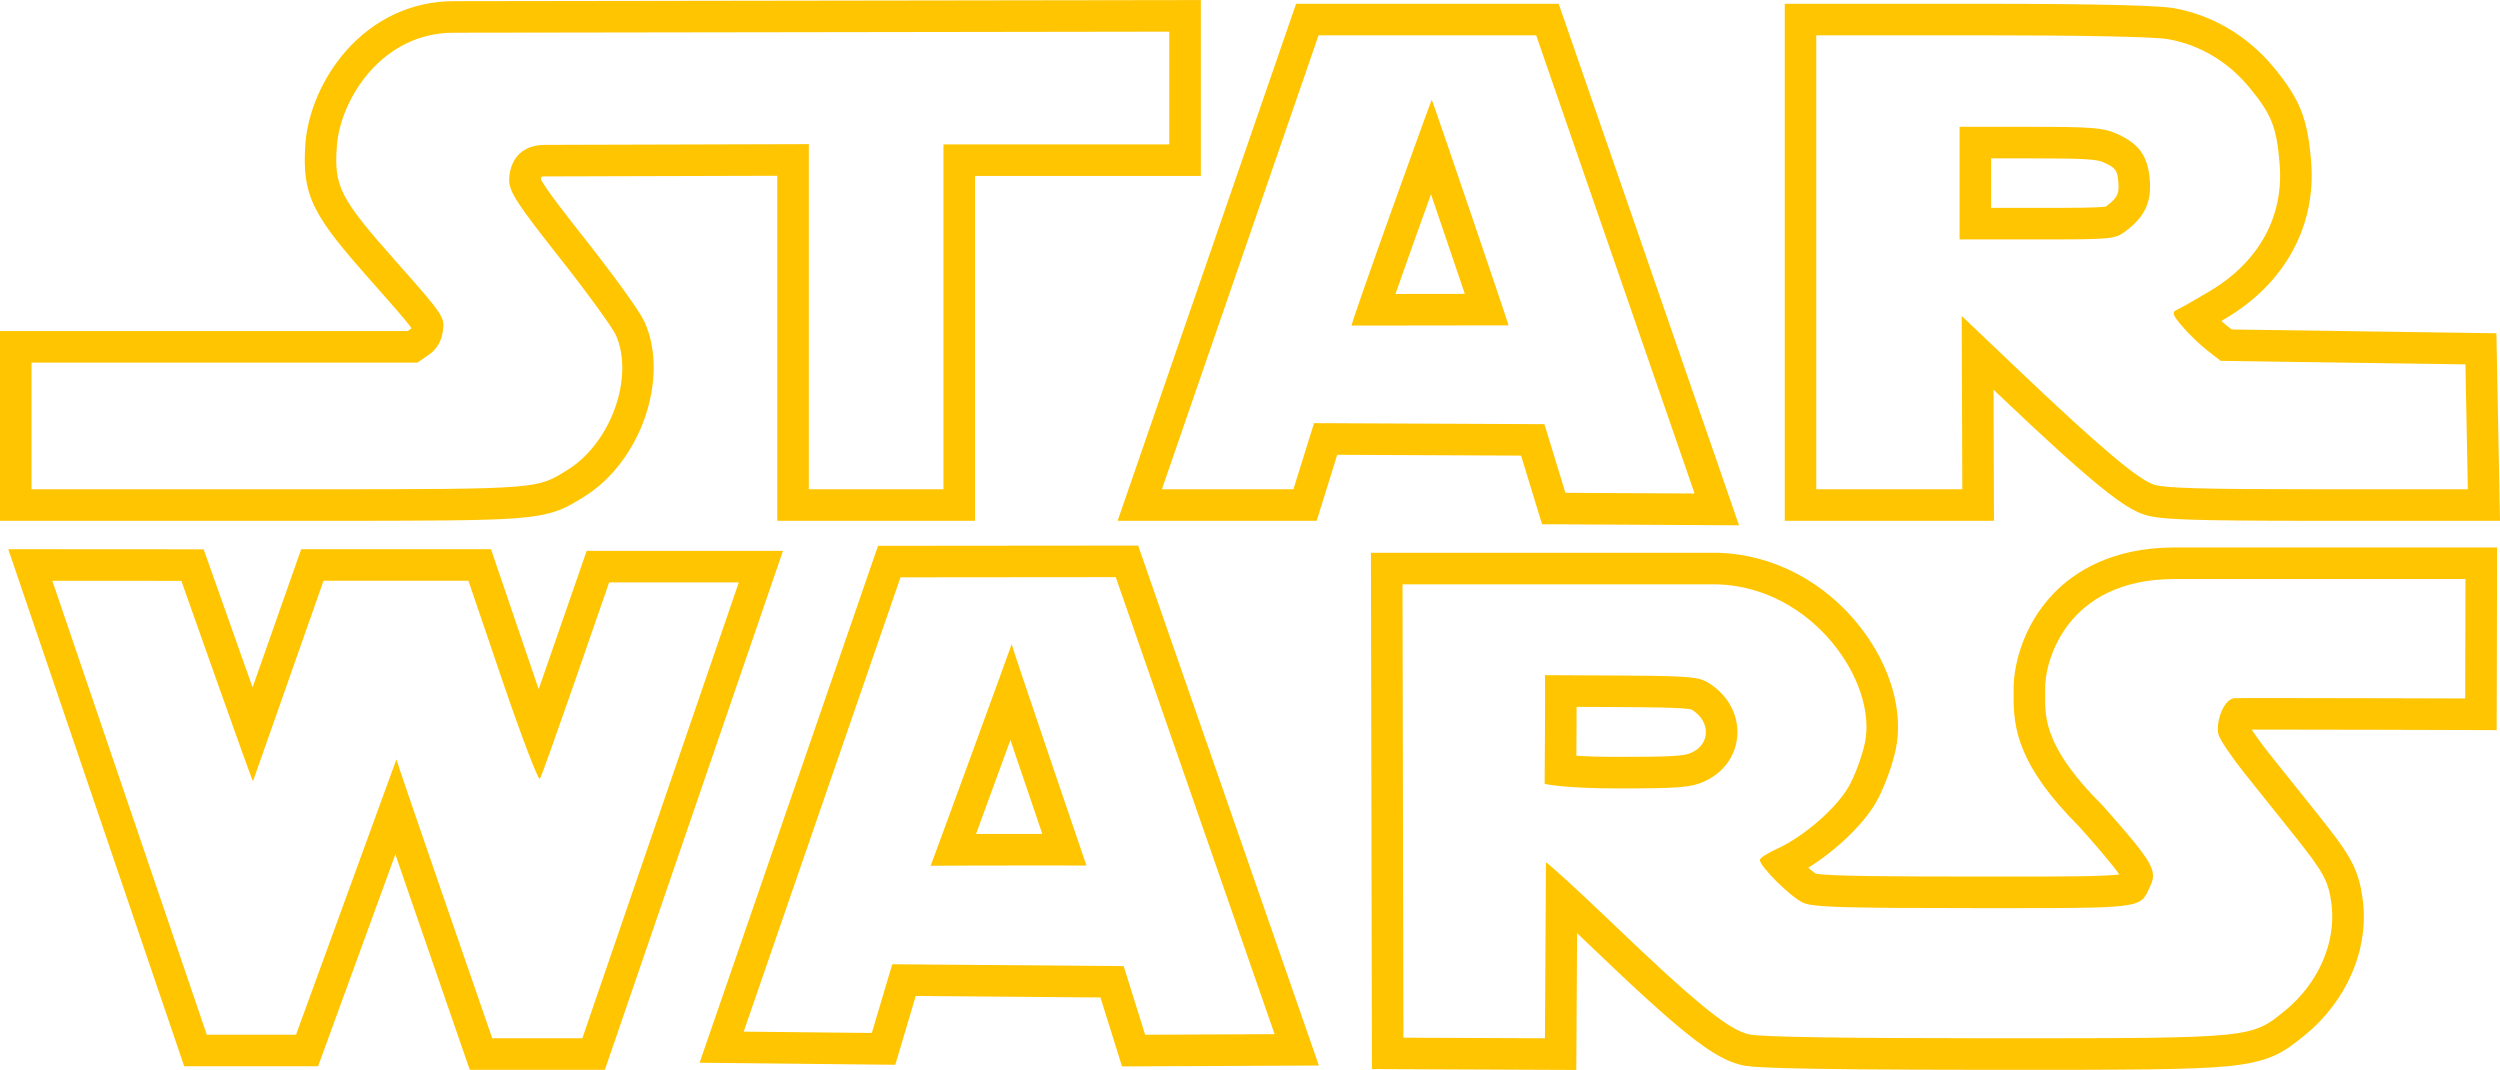
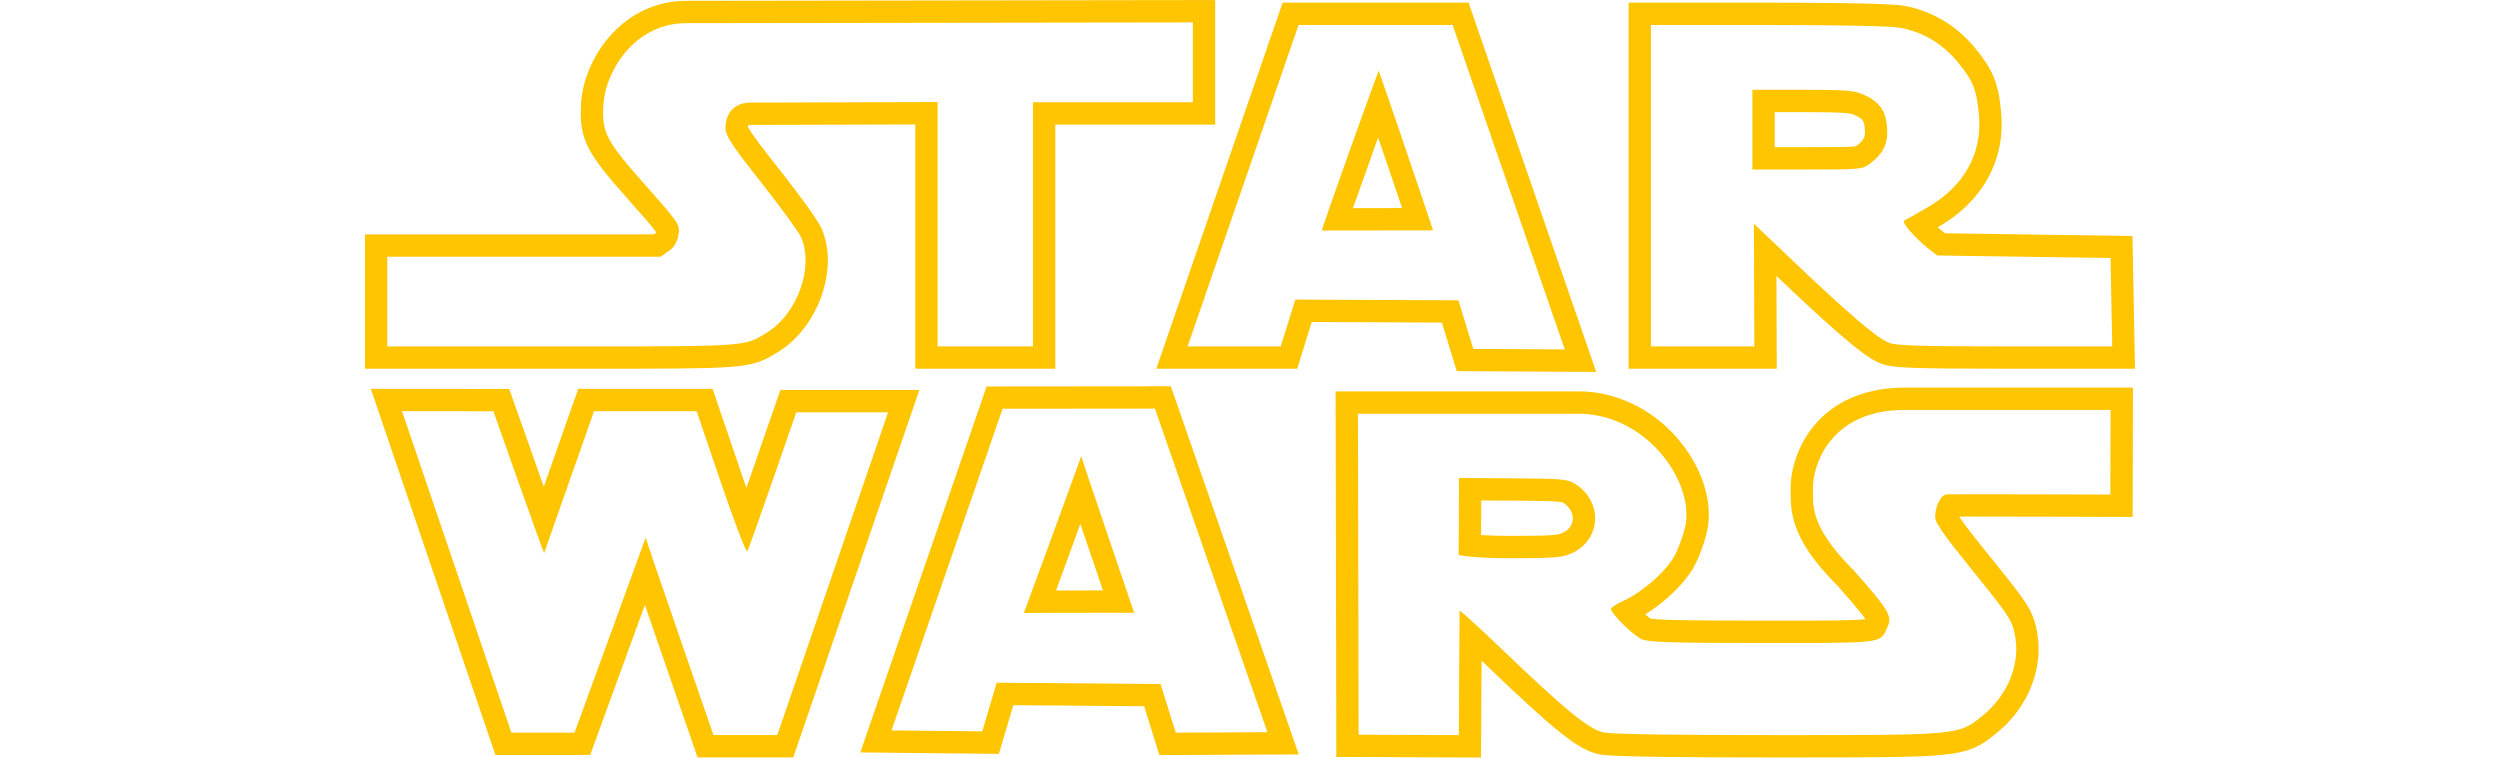
- <svg xmlns="http://www.w3.org/2000/svg" width="2500" height="1070" viewBox="0 0 634.105 271.365">
-   <path fill="#FFC500" d="M118.81 147.291l8.67 25.461c4.691 13.769 8.879 24.778 9.425 24.778a.037.037 0 0 0 .024-.01c.6-.53 17.57-49.812 17.57-49.812h32.89l-39.68 115.619h-22.86s-24.4-70.472-24.3-70.739l-25.47 69.852h-22.63l-39.18-115.149 32.73.021s17.929 50.82 18.168 50.82l.002-.002 17.89-50.841 36.751.002M2.095 139.283l3.601 10.584 39.18 115.149 1.845 5.424h33.957l1.918-5.26 17.685-48.5c1.524 4.434 3.171 9.213 4.818 13.987a35089.138 35089.138 0 0 0 12.191 35.276l1.864 5.384h34.268l1.854-5.402 39.68-115.618 3.637-10.599H148.793l-1.858 5.396a6877.534 6877.534 0 0 1-10.296 29.676 743.773 743.773 0 0 1-1.587-4.61l-8.669-25.46-1.846-5.421H76.394l-1.881 5.346-10.453 29.706a13093.65 13093.65 0 0 1-10.516-29.691l-1.882-5.334-5.657-.004-32.73-.021-11.18-.008zM625.349 146.843l-.074 30.305s-32.643-.108-49.238-.108c-5.521 0-9.268.014-9.445.045-2.857.521-4.68 6.603-3.869 9.271.398 1.351 3.393 5.76 6.631 9.811 3.229 4.052 8.541 10.682 11.779 14.729 8.318 10.381 9.459 12.43 10.23 18.391 1.25 9.683-3.328 20.16-11.828 27.07-8.521 6.93-8.146 6.979-71.383 6.979h-2.777c-38.461-.011-58.801-.329-61.762-.988-5.26-1.19-13.643-8.03-35.791-29.28-7.967-7.636-15.311-14.322-15.688-14.324-.01 0-.014.007-.014.018l-.262 44.578-35.898-.158-.222-114.98H435.8c24.129.871 40.459 24.91 37.209 40.24-.736 3.479-2.617 8.521-4.18 11.2-3.211 5.5-11.381 12.56-18.012 15.591-2.449 1.107-4.449 2.397-4.449 2.857 0 1.71 8.061 9.648 11.08 10.909 2.58 1.079 10.09 1.319 43.211 1.319l10.607.002c33.293 0 31.617-.24 34.189-5.741 1.801-3.829.432-6.119-12.238-20.39-16.051-15.971-14.371-23.621-14.48-29.271-.229-6.771 5.102-28.068 32.812-28.068l73.8-.007M410.28 199.962c15.37 0 18.491-.238 21.761-1.659 11.041-4.801 11.631-18.979 1.041-25.271-2.32-1.381-5.301-1.608-21.961-1.699l-19.279-.102c.16.149-.061 27.57-.061 27.57s4.829 1.161 18.499 1.161m223.089-61.119H551.549c-16.033 0-25.516 6.327-30.645 11.637-8.35 8.633-10.312 19.504-10.162 24.629.008.427.004.865-.002 1.322-.072 8.329 1.152 17.758 16.66 33.246 3.062 3.451 8.189 9.238 10.131 12.114-4.238.521-14.98.521-26.266.521h-4.791l-5.814-.002c-19.904 0-36.689-.058-40.127-.736-.482-.312-1.156-.854-1.898-1.498 6.877-4.233 13.83-10.799 17.104-16.411 1.986-3.413 4.178-9.243 5.098-13.567 2.041-9.625-1.324-21.236-9-31.068-8.957-11.471-21.986-18.334-35.746-18.83l-.145-.006h-88.223l.017 8.018.222 114.979.016 7.949 7.949.035 35.898.158 7.986.034.049-7.987.154-26.705c.732.695 1.49 1.419 2.27 2.164 24.229 23.24 32.357 29.68 39.562 31.309 1.98.44 5.254 1.172 63.523 1.188h2.777c31.549 0 47.383 0 56.801-.909 10.789-1.043 14.26-3.49 19.461-7.727l.174-.141c10.684-8.688 16.322-21.83 14.715-34.3-1.049-8.11-3.195-11.479-11.922-22.368l-2.594-3.24a12555.88 12555.88 0 0 1-9.178-11.475c-1.984-2.484-3.547-4.689-4.484-6.134 1.234-.003 2.84-.005 4.918-.005 16.395 0 48.887.107 49.213.109l8.008.025.02-8.008.076-30.307.015-8.013zM399.832 191.67l.037-6.558c.01-2 .02-4.004.021-5.84l11.188.059c6.43.034 16.104.088 17.99.623 2.406 1.461 3.75 3.721 3.604 6.061-.08 1.264-.682 3.588-3.822 4.95-1.75.761-4.539.997-18.568.997-4.452 0-7.885-.129-10.45-.292zM283 146.371l40.291 115.92-32.831.149-5.45-17.41-58.7-.471-5.18 17.431-32.5-.341 39.78-115.229 54.59-.049m-26.401 16.995c-.083.333-5.144 14.22-10.222 28.104-5.12 14-10.257 28-10.328 28.108v0c.136-.04 18.316-.08 29.968-.08 5.453 0 9.475.01 9.55.028l.001.005v-.003l-.001-.002c-.204-.526-18.909-55.483-18.968-56.16l.001-.006-.001.006m32.088-25.001l-5.693.006-54.59.051-5.696.006-1.859 5.386-39.78 115.229-3.623 10.493 11.102.115 32.5.341 6.033.063 1.719-5.782 3.466-11.662 46.854.375 3.708 11.849 1.765 5.639 5.907-.026 32.83-.149 11.194-.053-3.677-10.573-40.291-115.92-1.869-5.388zm-41.123 73.144c1.515-4.13 3.556-9.71 6.327-17.289l2.393-6.545 2.169 6.396c.646 1.906 3.485 10.271 5.92 17.429-7.24 0-12.69.001-16.809.009zM296.58 8.012v28.6H239.3v87.471h-34.15v-87.54l-66.86.189c-8.06 0-9.14 6.42-9.14 8.88 0 3.021 1.97 6.04 12.79 19.74 7.02 8.899 13.47 17.78 14.32 19.72 4.64 10.681-1.36 27.32-12.29 34.08-7.79 4.813-6.459 4.932-64.308 4.932H8V91.953h97.9l2.89-2.01c1.95-1.359 3.08-3.229 3.51-5.79.6-3.68.29-4.16-11.8-17.779-14.29-16.101-15.8-19.04-15.06-29.319.84-11.73 11.3-28.771 29.58-28.771l181.56-.272m8-8.012l-8.013.013-181.56.27c-10.458 0-20.171 4.52-27.342 12.723-5.814 6.651-9.63 15.43-10.206 23.478-.973 13.511 2.137 18.394 17.056 35.202 4.33 4.877 8.447 9.516 9.821 11.485a1.286 1.286 0 0 1-.054.159c-.015.013-.038.029-.07.052l-.822.571H0v48.131h79.662c28.522 0 42.6-.026 50.894-.636 9.49-.694 12.518-2.322 17.054-5.14l.566-.352c14.262-8.82 21.612-29.827 15.422-44.073-1.91-4.358-14.003-19.746-15.376-21.486-3.796-4.808-10.062-12.74-11.054-15.036.024-.192.071-.393.121-.531.165-.042.481-.099 1.001-.099l58.86-.167v87.518h50.15V44.611h57.28V0zM389.64 8.941l40.18 116.22-32.77-.18-5.32-17.41-58.439-.26-5.221 16.771h-33.369L334.44 8.941h55.2m-46.811 73.621l39.802-.05v.001c.137 0-19.342-57.201-19.472-57.241-.142-.005-20.778 57.29-20.33 57.29M395.34.941H328.741l-1.859 5.391-39.741 115.142-3.662 10.609h50.485l1.75-5.623 3.461-11.121 46.633.207 3.599 11.773 1.722 5.629 5.887.033 32.771.181 11.297.062-3.691-10.676-40.18-116.222L395.34.941zm-41.397 73.608a4094.323 4094.323 0 0 1 9.014-25.312 9890.777 9890.777 0 0 1 8.588 25.29l-17.602.022zM502.488 8.941c25.922 0 43.91.37 47.371.97 8 1.392 15.229 5.66 20.648 12.222 5.67 6.858 6.971 10.14 7.711 19.539 1.061 13.271-5.25 24.721-17.701 32.149-3.629 2.17-7.357 4.28-8.289 4.7-1.43.649-1.238 1.271 1.32 4.271 1.648 1.931 4.51 4.681 6.35 6.109l3.359 2.61 62.08.89.609 31.681h-38.062c-29.438 0-38.857-.271-41.621-1.199-4.129-1.4-14.066-9.82-34.27-29.04l-14.42-13.721.152 43.96H460.68V8.941h41.808m-5.457 51.77h19.67c19.141 0 19.74-.061 22.471-2.109 4.881-3.66 6.609-7.431 6.09-13.221-.527-5.971-2.83-9.079-8.6-11.579-3.25-1.421-6.381-1.65-21.721-1.65h-17.91v28.559m5.457-59.77h-49.799V132.082h53.07l-.027-8.027-.09-25.217.842.8c24.984 23.771 32.355 29.173 37.217 30.82 3.732 1.26 9.982 1.624 44.188 1.624H634.105l-.156-8.153-.609-31.681-.146-7.733-7.734-.111-59.402-.851-1.244-.968c-.396-.31-.877-.718-1.389-1.18l1.207-.717c15.002-8.953 22.865-23.407 21.568-39.653-.863-10.959-2.82-15.896-9.521-24-6.584-7.969-15.621-13.298-25.447-15.005-5.463-.947-32.883-1.089-48.744-1.089zm2.543 39.21h9.91c14.025 0 16.805.233 18.518.981 3.25 1.407 3.58 2.091 3.834 4.956.256 2.849-.096 3.994-2.922 6.111l-.223.166c-1.865.346-8.785.346-17.447.346h-11.67v-12.56z" />
+ <svg xmlns="http://www.w3.org/2000/svg" version="1.1" id="Layer_1" x="0px" y="0px" width="3531px" height="1070px" viewBox="-515.5 0 3531 1070" enable-background="new -515.5 0 3531 1070" xml:space="preserve">
+   <path fill="#FFC500" d="M468.416,580.768l34.182,100.381c18.495,54.285,35.007,97.689,37.159,97.689  c0.035-0.001,0.069-0.016,0.095-0.039c2.365-2.09,69.271-196.388,69.271-196.388h129.671l-156.44,455.836h-90.127  c0,0-96.199-277.841-95.805-278.894L296.004,1034.75h-89.22L52.314,580.768l129.04,0.083c0,0,70.686,200.36,71.628,200.36  l0.008-0.008l70.533-200.443L468.416,580.768 M8.26,549.195l14.197,41.729l154.47,453.981l7.274,21.385h133.877l7.562-20.737  l69.724-191.215c6.009,17.481,12.502,36.323,18.995,55.145c15.997,46.368,32.017,92.728,48.064,139.078l7.349,21.227h135.104  l7.31-21.298l156.441-455.831l14.339-41.787h-196.34l-7.325,21.273c-13.441,39.031-26.973,78.031-40.593,117  c-2.105-6.052-4.191-12.11-6.257-18.176l-34.178-100.377l-7.278-21.373H301.188l-7.416,21.077l-41.212,117.118  c-13.867-39.004-27.687-78.023-41.46-117.06l-7.42-21.029l-22.303-0.016l-129.041-0.083L8.26,549.195L8.26,549.195z   M2465.479,579.001l-0.291,119.479c0,0-128.697-0.426-194.124-0.426c-21.767,0-36.54,0.056-37.237,0.178  c-11.264,2.054-18.451,26.032-15.254,36.551c1.568,5.327,13.377,22.71,26.143,38.681c12.73,15.976,33.674,42.114,46.439,58.07  c32.795,40.928,37.293,49.006,40.332,72.508c4.929,38.176-13.12,79.482-46.632,106.726c-33.595,27.321-32.116,27.515-281.433,27.515  h-10.948c-151.636-0.043-231.827-1.297-243.501-3.896c-20.738-4.691-53.788-31.658-141.108-115.438  c-31.41-30.105-60.364-56.466-61.851-56.474c-0.039,0-0.055,0.027-0.055,0.071l-1.033,175.751l-141.53-0.623l-0.876-453.315h315.65  c95.13,3.434,159.512,98.209,146.699,158.648c-2.902,13.717-10.318,33.595-16.48,44.157c-12.66,21.684-44.871,49.519-71.014,61.468  c-9.655,4.365-17.54,9.451-17.54,11.265c0,6.741,31.78,38.037,43.683,43.009c10.172,4.254,39.781,5.2,170.363,5.2l41.818,0.008  c131.26,0,124.652-0.946,134.792-22.634c7.101-15.096,1.703-24.125-48.249-80.389c-63.282-62.967-56.658-93.128-57.088-115.403  c-0.902-26.695,20.115-110.66,129.363-110.66L2465.479,579.001 M1617.556,788.426c60.597,0,72.901-0.938,85.794-6.54  c43.529-18.929,45.855-74.826,4.104-99.633c-9.146-5.444-20.898-6.34-86.582-6.698l-76.009-0.402  c0.631,0.588-0.24,108.696-0.24,108.696S1563.66,788.426,1617.556,788.426 M2497.098,547.461h-322.58  c-63.211,0-100.599,24.944-120.82,45.879c-32.92,34.036-40.655,76.896-40.064,97.102c0.032,1.684,0.017,3.41-0.008,5.212  c-0.283,32.838,4.543,70.013,65.684,131.075c12.072,13.605,32.285,36.421,39.941,47.76c-16.708,2.054-59.059,2.054-103.555,2.054  h-18.889l-22.922-0.008c-78.473,0-144.649-0.229-158.203-2.901c-1.9-1.23-4.559-3.367-7.483-5.906  c27.112-16.688,54.525-42.575,67.434-64.701c7.829-13.456,16.472-36.441,20.099-53.488c8.047-37.947-5.22-83.725-35.482-122.488  c-35.314-45.225-86.682-72.283-140.932-74.238l-0.571-0.023H1370.92l0.067,31.611l0.875,453.313l0.063,31.339l31.339,0.139  l141.53,0.622l31.485,0.135l0.193-31.489l0.607-105.286c2.886,2.739,5.874,5.594,8.949,8.531  c95.524,91.625,127.569,117.016,155.976,123.438c7.807,1.735,20.715,4.621,250.443,4.684h10.949c124.384,0,186.811,0,223.941-3.583  c42.536-4.112,56.221-13.76,76.727-30.465l0.686-0.556c42.123-34.253,64.351-86.066,58.016-135.229  c-4.137-31.975-12.597-45.257-47.004-88.188l-10.227-12.774c-12.07-15.073-24.133-30.152-36.185-45.24  c-7.822-9.794-13.984-18.487-17.679-24.184c4.865-0.013,11.197-0.021,19.39-0.021c64.638,0,192.74,0.422,194.025,0.43l31.572,0.099  l0.079-31.572l0.299-119.486L2497.098,547.461L2497.098,547.461z M1576.363,755.734l0.146-25.855  c0.039-7.885,0.078-15.786,0.082-23.024l44.109,0.232c25.352,0.134,63.491,0.347,70.927,2.456  c9.486,5.761,14.785,14.671,14.21,23.896c-0.316,4.983-2.689,14.146-15.069,19.516c-6.899,3-17.896,3.931-73.205,3.931  C1600.011,756.886,1586.477,756.377,1576.363,755.734L1576.363,755.734z M1115.746,577.141l158.85,457.021l-129.438,0.588  l-21.487-68.641l-231.428-1.856l-20.423,68.723l-128.134-1.345l156.836-454.298L1115.746,577.141 M1011.658,644.144  c-0.327,1.313-20.28,56.063-40.301,110.802c-20.186,55.196-40.439,110.393-40.719,110.818l0,0  c0.536-0.158,72.212-0.315,118.15-0.315c21.499,0,37.356,0.039,37.651,0.11l0.005,0.02v-0.012l-0.005-0.008  C1085.637,863.484,1011.891,646.813,1011.658,644.144l0.004-0.023L1011.658,644.144 M1138.167,545.576l-22.444,0.023l-215.225,0.201  l-22.457,0.023l-7.329,21.234l-156.835,454.298l-14.284,41.37l43.771,0.453l128.133,1.344l23.785,0.249l6.777-22.796l13.665-45.979  l184.726,1.479l14.619,46.716l6.958,22.231l23.289-0.103l129.435-0.587l44.133-0.209l-14.497-41.685l-158.85-457.022  L1138.167,545.576L1138.167,545.576z M976.037,833.951c5.973-16.283,14.02-38.282,24.945-68.163l9.434-25.805l8.552,25.217  c2.547,7.515,13.74,40.494,23.34,68.715C1013.764,833.915,992.276,833.919,976.037,833.951z M1169.286,31.651v112.757h-225.83  v344.86H808.817V144.136l-263.601,0.745c-31.776,0-36.034,25.311-36.034,35.01c0,11.911,7.767,23.813,50.425,77.826  c27.677,35.085,53.106,70.099,56.458,77.748c18.293,42.11-5.362,107.711-48.454,134.362  c-30.713,18.976-25.465,19.445-253.539,19.445H31.541V362.594h385.977l11.395-7.925c7.688-5.357,12.143-12.73,13.838-22.827  c2.365-14.509,1.144-16.401-46.522-70.095c-56.339-63.479-62.292-75.067-59.375-115.592  c3.312-46.247,44.551-113.432,116.621-113.432L1169.286,31.651 M1200.826,0.063l-31.592,0.051L453.423,1.179  c-41.231,0-79.526,17.82-107.798,50.161c-22.922,26.222-37.967,60.834-40.238,92.563c-3.836,53.268,8.425,72.52,67.245,138.786  c17.071,19.228,33.303,37.518,38.72,45.28c-0.058,0.214-0.129,0.423-0.213,0.627c-0.06,0.052-0.15,0.114-0.276,0.205l-3.24,2.251H0  v189.76h314.073c112.45,0,167.953-0.103,200.653-2.507c37.415-2.736,49.353-9.155,67.236-20.266l2.231-1.388  c56.229-34.773,85.207-117.595,60.803-173.761c-7.531-17.181-55.208-77.85-60.621-84.709c-14.967-18.956-39.67-50.229-43.581-59.28  c0.095-0.757,0.279-1.55,0.477-2.094c0.65-0.166,1.896-0.39,3.946-0.39l232.06-0.659v345.045h197.72v-344.86h225.83V0.063  L1200.826,0.063z M1536.182,35.313l158.412,458.205l-129.198-0.71l-20.975-68.64l-230.399-1.025l-20.584,66.121h-131.56  l156.674-453.951H1536.182 M1351.626,325.569l156.921-0.197v0.004c0.541,0-76.257-225.519-76.77-225.677  C1431.218,99.68,1349.859,325.569,1351.626,325.569 M1558.653,3.773h-262.57l-7.329,21.254l-156.682,453.955l-14.438,41.826h199.04  l6.899-22.169l13.646-43.845l183.854,0.815l14.188,46.416l6.789,22.192l23.211,0.131l129.201,0.713l44.539,0.245l-14.552-42.091  L1566.037,25.004L1558.653,3.773z M1395.443,293.978c11.736-33.304,23.583-66.569,35.538-99.794  c11.331,33.221,22.616,66.457,33.858,99.708L1395.443,293.978L1395.443,293.978z M1981.092,35.313  c102.199,0,173.117,1.459,186.763,3.824c31.541,5.488,60.042,22.315,81.406,48.186c22.354,27.038,27.483,39.978,30.401,77.034  c4.183,52.322-20.699,97.464-69.787,126.75c-14.309,8.556-29.006,16.875-32.68,18.53c-5.639,2.559-4.881,5.012,5.203,16.839  c6.498,7.613,17.781,18.455,25.035,24.085l13.244,10.29l244.754,3.51l2.401,124.904h-150.063  c-116.061,0-153.196-1.068-164.093-4.728c-16.279-5.52-55.456-38.716-135.111-114.492l-56.853-54.096l0.6,173.315h-146.053V35.313  H1981.092 M1959.576,239.42h77.551c75.465,0,77.826-0.24,88.594-8.315c19.243-14.43,26.057-29.297,24.01-52.125  c-2.077-23.541-11.157-35.794-33.905-45.651c-12.813-5.603-25.157-6.505-85.637-6.505h-70.611L1959.576,239.42 M1981.092,3.773  h-196.336v517.032h209.232l-0.107-31.646l-0.354-99.42l3.319,3.154c98.502,93.719,127.563,115.017,146.73,121.51  c14.714,4.968,39.355,6.402,174.215,6.402H2500l-0.615-32.144l-2.4-124.904l-0.576-30.488l-30.492-0.438l-234.195-3.354  l-4.905-3.816c-1.562-1.223-3.458-2.831-5.476-4.652l4.758-2.827c59.146-35.298,90.146-92.284,85.033-156.334  c-3.402-43.207-11.117-62.671-37.537-94.622c-25.957-31.418-61.586-52.428-100.326-59.158  C2151.729,4.333,2043.624,3.773,1981.092,3.773L1981.092,3.773z M1991.117,158.361h39.071c55.294,0,66.255,0.918,73.009,3.868  c12.813,5.547,14.114,8.244,15.115,19.54c1.01,11.232-0.379,15.747-11.52,24.093l-0.88,0.655  c-7.353,1.364-34.636,1.364-68.786,1.364h-46.01V158.361L1991.117,158.361z" />
</svg>
